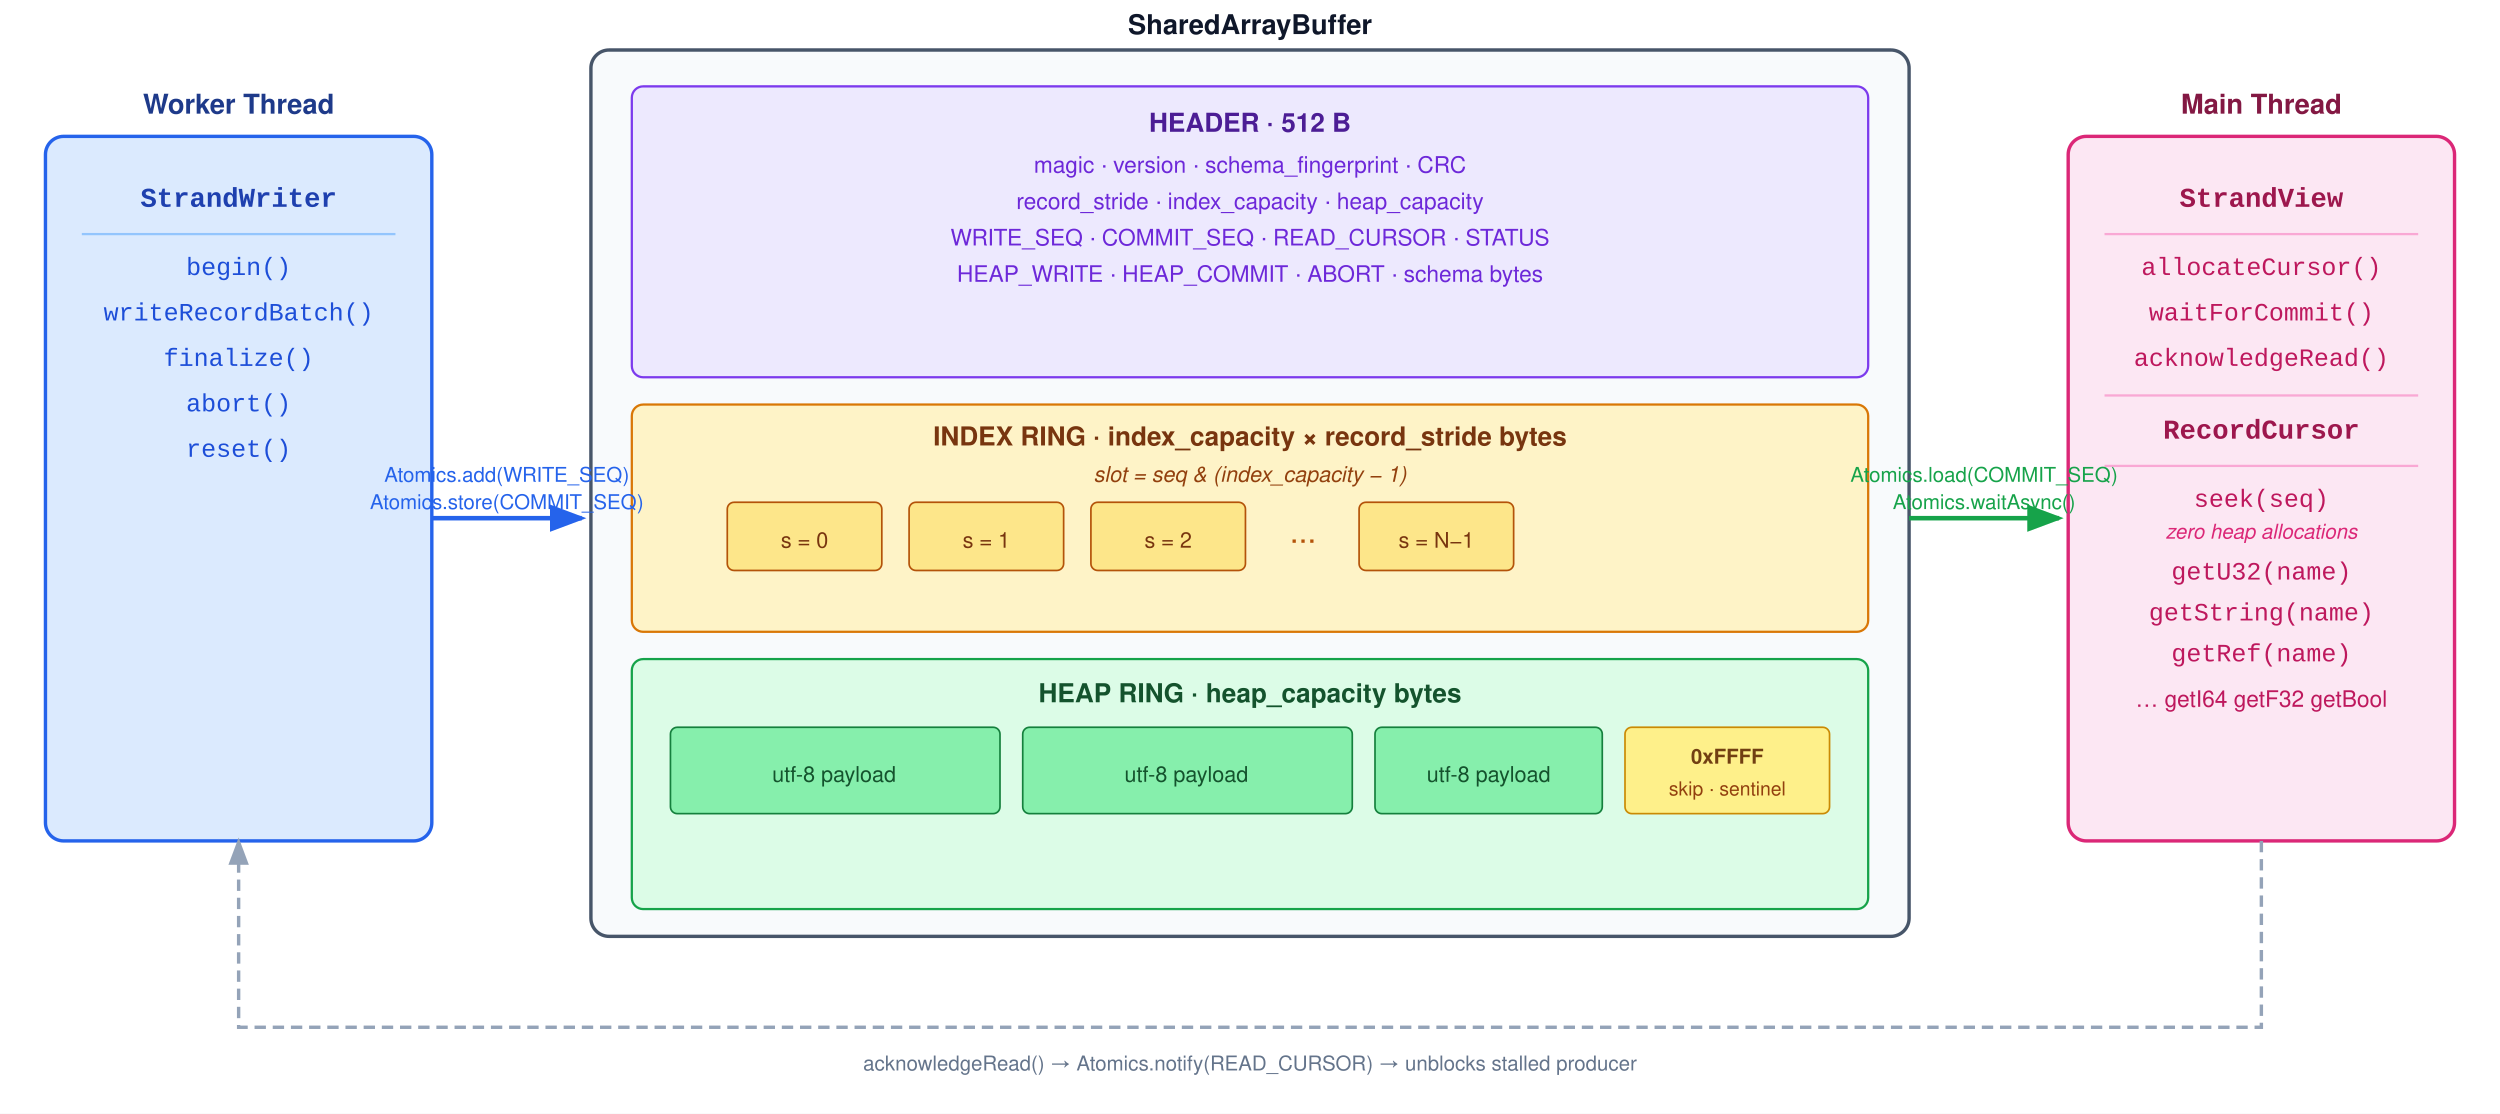
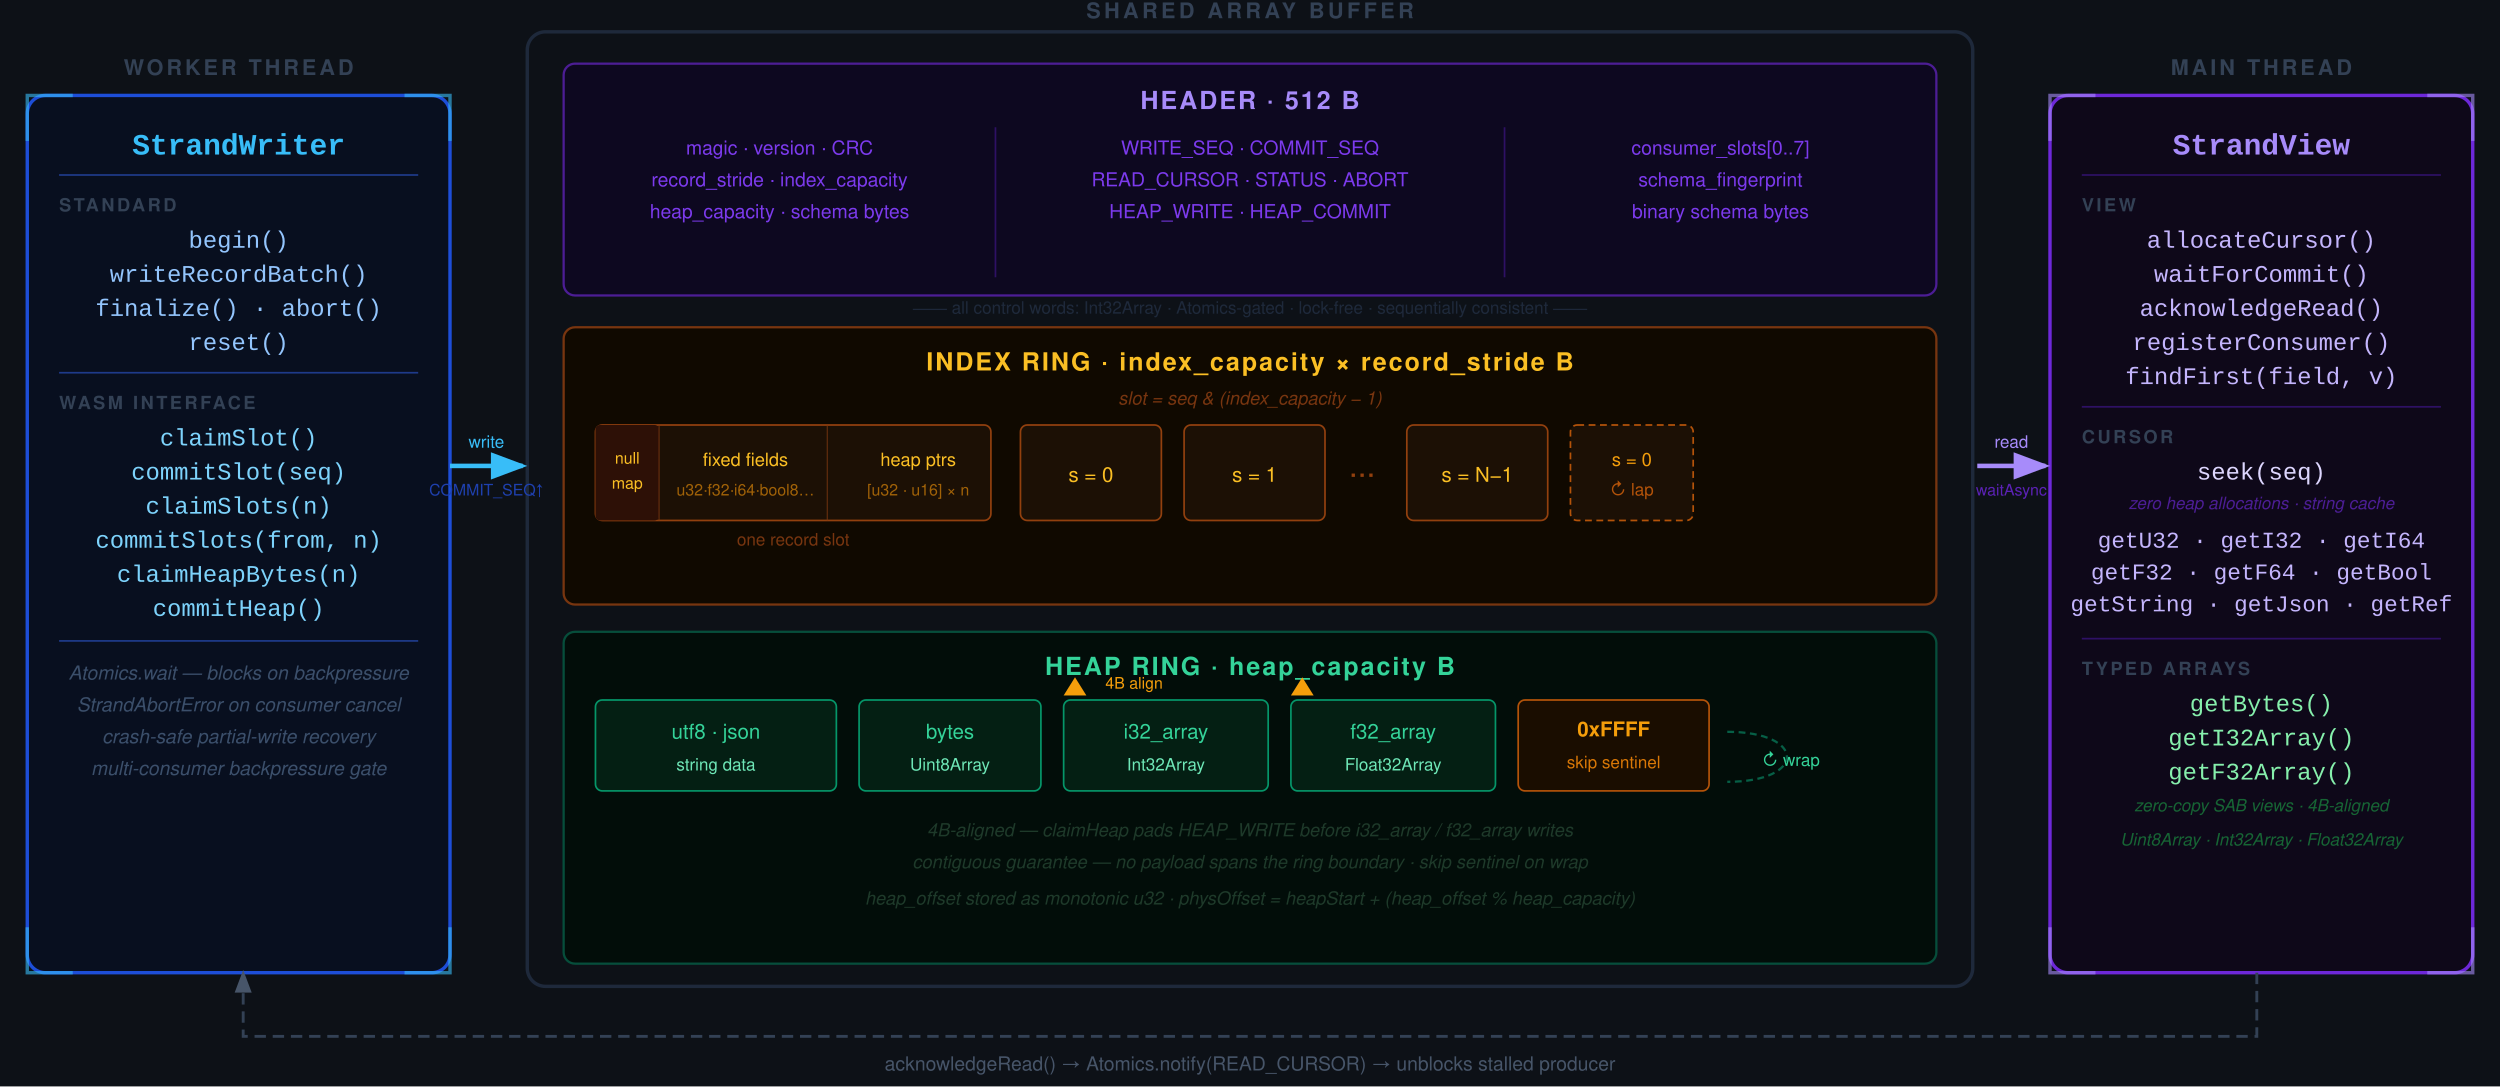
- <svg xmlns="http://www.w3.org/2000/svg" viewBox="0 0 1100 490" font-family="system-ui,-apple-system,BlinkMacSystemFont,'Segoe UI',Helvetica,Arial,sans-serif">
+ <svg xmlns="http://www.w3.org/2000/svg" viewBox="0 0 1100 478" font-family="system-ui,-apple-system,BlinkMacSystemFont,'Segoe UI',Helvetica,Arial,sans-serif">
  <defs>
-     <marker id="ah-blue" markerWidth="8" markerHeight="6" refX="7" refY="3" orient="auto">
-       <polygon points="0 0,8 3,0 6" fill="#2563eb" />
+     <marker id="aw" markerWidth="8" markerHeight="6" refX="7" refY="3" orient="auto">
+       <polygon points="0 0,8 3,0 6" fill="#38bdf8" />
    </marker>
-     <marker id="ah-green" markerWidth="8" markerHeight="6" refX="7" refY="3" orient="auto">
-       <polygon points="0 0,8 3,0 6" fill="#16a34a" />
+     <marker id="ar" markerWidth="8" markerHeight="6" refX="7" refY="3" orient="auto">
+       <polygon points="0 0,8 3,0 6" fill="#a78bfa" />
    </marker>
-     <marker id="ah-gray" markerWidth="8" markerHeight="6" refX="7" refY="3" orient="auto">
-       <polygon points="0 0,8 3,0 6" fill="#94a3b8" />
+     <marker id="ab" markerWidth="8" markerHeight="6" refX="7" refY="3" orient="auto">
+       <polygon points="0 0,8 3,0 6" fill="#475569" />
    </marker>
  </defs>
-   <rect width="1100" height="490" fill="white" />
-   <rect x="20" y="60" width="170" height="310" rx="8" fill="#dbeafe" stroke="#2563eb" stroke-width="1.5" />
-   <text x="105" y="50" text-anchor="middle" font-size="12" font-weight="600" fill="#1e3a8a">Worker Thread</text>
-   <text x="105" y="91" text-anchor="middle" font-size="12" font-weight="700" font-family="'SF Mono','Fira Code','Consolas','Courier New',monospace" fill="#1e40af">StrandWriter</text>
-   <line x1="36" y1="103" x2="174" y2="103" stroke="#93c5fd" stroke-width="1" />
-   <text x="105" y="121" text-anchor="middle" font-size="11" font-family="'SF Mono','Fira Code','Consolas','Courier New',monospace" fill="#1d4ed8">begin()</text>
-   <text x="105" y="141" text-anchor="middle" font-size="11" font-family="'SF Mono','Fira Code','Consolas','Courier New',monospace" fill="#1d4ed8">writeRecordBatch()</text>
-   <text x="105" y="161" text-anchor="middle" font-size="11" font-family="'SF Mono','Fira Code','Consolas','Courier New',monospace" fill="#1d4ed8">finalize()</text>
-   <text x="105" y="181" text-anchor="middle" font-size="11" font-family="'SF Mono','Fira Code','Consolas','Courier New',monospace" fill="#1d4ed8">abort()</text>
-   <text x="105" y="201" text-anchor="middle" font-size="11" font-family="'SF Mono','Fira Code','Consolas','Courier New',monospace" fill="#1d4ed8">reset()</text>
-   <rect x="260" y="22" width="580" height="390" rx="8" fill="#f8fafc" stroke="#475569" stroke-width="1.5" />
-   <text x="550" y="15" text-anchor="middle" font-size="12" font-weight="600" fill="#0f172a">SharedArrayBuffer</text>
-   <rect x="278" y="38" width="544" height="128" rx="5" fill="#ede9fe" stroke="#7c3aed" stroke-width="1" />
-   <text x="550" y="58" text-anchor="middle" font-size="11.5" font-weight="700" fill="#4c1d95">HEADER · 512 B</text>
-   <text x="550" y="76" text-anchor="middle" font-size="10" fill="#6d28d9">magic · version · schema_fingerprint · CRC</text>
-   <text x="550" y="92" text-anchor="middle" font-size="10" fill="#6d28d9">record_stride · index_capacity · heap_capacity</text>
-   <text x="550" y="108" text-anchor="middle" font-size="10" fill="#6d28d9">WRITE_SEQ · COMMIT_SEQ · READ_CURSOR · STATUS</text>
-   <text x="550" y="124" text-anchor="middle" font-size="10" fill="#6d28d9">HEAP_WRITE · HEAP_COMMIT · ABORT · schema bytes</text>
-   <rect x="278" y="178" width="544" height="100" rx="5" fill="#fef3c7" stroke="#d97706" stroke-width="1" />
-   <text x="550" y="196" text-anchor="middle" font-size="11.5" font-weight="700" fill="#78350f">INDEX RING · index_capacity × record_stride bytes</text>
-   <text x="550" y="212" text-anchor="middle" font-size="9.5" font-style="italic" fill="#92400e">slot = seq &amp; (index_capacity − 1)</text>
-   <rect x="320" y="221" width="68" height="30" rx="3" fill="#fde68a" stroke="#b45309" stroke-width="0.75" />
-   <text x="354" y="241" text-anchor="middle" font-size="9.5" fill="#78350f">s = 0</text>
-   <rect x="400" y="221" width="68" height="30" rx="3" fill="#fde68a" stroke="#b45309" stroke-width="0.75" />
-   <text x="434" y="241" text-anchor="middle" font-size="9.5" fill="#78350f">s = 1</text>
-   <rect x="480" y="221" width="68" height="30" rx="3" fill="#fde68a" stroke="#b45309" stroke-width="0.75" />
-   <text x="514" y="241" text-anchor="middle" font-size="9.5" fill="#78350f">s = 2</text>
-   <text x="573" y="242" text-anchor="middle" font-size="14" fill="#b45309">···</text>
-   <rect x="598" y="221" width="68" height="30" rx="3" fill="#fde68a" stroke="#b45309" stroke-width="0.75" />
-   <text x="632" y="241" text-anchor="middle" font-size="9.5" fill="#78350f">s = N−1</text>
-   <rect x="278" y="290" width="544" height="110" rx="5" fill="#dcfce7" stroke="#16a34a" stroke-width="1" />
-   <text x="550" y="309" text-anchor="middle" font-size="11.5" font-weight="700" fill="#14532d">HEAP RING · heap_capacity bytes</text>
-   <rect x="295" y="320" width="145" height="38" rx="3" fill="#86efac" stroke="#15803d" stroke-width="0.75" />
-   <text x="367" y="344" text-anchor="middle" font-size="9.5" fill="#14532d">utf-8 payload</text>
-   <rect x="450" y="320" width="145" height="38" rx="3" fill="#86efac" stroke="#15803d" stroke-width="0.75" />
-   <text x="522" y="344" text-anchor="middle" font-size="9.5" fill="#14532d">utf-8 payload</text>
-   <rect x="605" y="320" width="100" height="38" rx="3" fill="#86efac" stroke="#15803d" stroke-width="0.75" />
-   <text x="655" y="344" text-anchor="middle" font-size="9.5" fill="#14532d">utf-8 payload</text>
-   <rect x="715" y="320" width="90" height="38" rx="3" fill="#fef08a" stroke="#ca8a04" stroke-width="0.75" />
-   <text x="760" y="336" text-anchor="middle" font-size="9" font-weight="600" fill="#713f12">0xFFFF</text>
-   <text x="760" y="350" text-anchor="middle" font-size="8.5" fill="#92400e">skip · sentinel</text>
-   <rect x="910" y="60" width="170" height="310" rx="8" fill="#fce7f3" stroke="#db2777" stroke-width="1.5" />
-   <text x="995" y="50" text-anchor="middle" font-size="12" font-weight="600" fill="#831843">Main Thread</text>
-   <text x="995" y="91" text-anchor="middle" font-size="12" font-weight="700" font-family="'SF Mono','Fira Code','Consolas','Courier New',monospace" fill="#9d174d">StrandView</text>
-   <line x1="926" y1="103" x2="1064" y2="103" stroke="#f9a8d4" stroke-width="1" />
-   <text x="995" y="121" text-anchor="middle" font-size="11" font-family="'SF Mono','Fira Code','Consolas','Courier New',monospace" fill="#be185d">allocateCursor()</text>
-   <text x="995" y="141" text-anchor="middle" font-size="11" font-family="'SF Mono','Fira Code','Consolas','Courier New',monospace" fill="#be185d">waitForCommit()</text>
-   <text x="995" y="161" text-anchor="middle" font-size="11" font-family="'SF Mono','Fira Code','Consolas','Courier New',monospace" fill="#be185d">acknowledgeRead()</text>
-   <line x1="926" y1="174" x2="1064" y2="174" stroke="#f9a8d4" stroke-width="1" />
-   <text x="995" y="193" text-anchor="middle" font-size="12" font-weight="700" font-family="'SF Mono','Fira Code','Consolas','Courier New',monospace" fill="#9d174d">RecordCursor</text>
-   <line x1="926" y1="205" x2="1064" y2="205" stroke="#f9a8d4" stroke-width="1" />
-   <text x="995" y="223" text-anchor="middle" font-size="11" font-family="'SF Mono','Fira Code','Consolas','Courier New',monospace" fill="#be185d">seek(seq)</text>
-   <text x="995" y="237" text-anchor="middle" font-size="9" font-style="italic" fill="#db2777">zero heap allocations</text>
-   <text x="995" y="255" text-anchor="middle" font-size="11" font-family="'SF Mono','Fira Code','Consolas','Courier New',monospace" fill="#be185d">getU32(name)</text>
-   <text x="995" y="273" text-anchor="middle" font-size="11" font-family="'SF Mono','Fira Code','Consolas','Courier New',monospace" fill="#be185d">getString(name)</text>
-   <text x="995" y="291" text-anchor="middle" font-size="11" font-family="'SF Mono','Fira Code','Consolas','Courier New',monospace" fill="#be185d">getRef(name)</text>
-   <text x="995" y="311" text-anchor="middle" font-size="10" fill="#be185d">… getI64  getF32  getBool</text>
-   <line x1="190" y1="228" x2="256" y2="228" stroke="#2563eb" stroke-width="2" marker-end="url(#ah-blue)" />
-   <text x="223" y="212" text-anchor="middle" font-size="9" fill="#2563eb">Atomics.add(WRITE_SEQ)</text>
-   <text x="223" y="224" text-anchor="middle" font-size="9" fill="#2563eb">Atomics.store(COMMIT_SEQ)</text>
-   <line x1="840" y1="228" x2="906" y2="228" stroke="#16a34a" stroke-width="2" marker-end="url(#ah-green)" />
-   <text x="873" y="212" text-anchor="middle" font-size="9" fill="#16a34a">Atomics.load(COMMIT_SEQ)</text>
-   <text x="873" y="224" text-anchor="middle" font-size="9" fill="#16a34a">Atomics.waitAsync()</text>
-   <path d="M 995 370 L 995 452 L 105 452 L 105 370" fill="none" stroke="#94a3b8" stroke-width="1.5" stroke-dasharray="5,3" marker-end="url(#ah-gray)" />
-   <text x="550" y="471" text-anchor="middle" font-size="9" fill="#64748b">
+   <rect width="1100" height="478" fill="#0d1117" />
+   <rect x="12" y="42" width="186" height="386" rx="8" fill="#080f1f" stroke="#1d4ed8" stroke-width="1.5" />
+   <polyline points="12,62 12,42 32,42" fill="none" stroke="#38bdf8" stroke-width="1.5" opacity="0.6" />
+   <polyline points="178,42 198,42 198,62" fill="none" stroke="#38bdf8" stroke-width="1.5" opacity="0.6" />
+   <polyline points="12,408 12,428 32,428" fill="none" stroke="#38bdf8" stroke-width="1.5" opacity="0.6" />
+   <polyline points="178,428 198,428 198,408" fill="none" stroke="#38bdf8" stroke-width="1.5" opacity="0.6" />
+   <text x="105" y="33" text-anchor="middle" font-size="9.5" font-weight="700" letter-spacing="0.14em" fill="#334155">WORKER THREAD</text>
+   <text x="105" y="68" text-anchor="middle" font-size="13" font-weight="700" font-family="'SF Mono','Fira Code','Consolas','Courier New',monospace" fill="#38bdf8">StrandWriter</text>
+   <line x1="26" y1="77" x2="184" y2="77" stroke="#1e3a8a" stroke-width="0.75" />
+   <text x="26" y="93" font-size="8" font-weight="700" letter-spacing="0.14em" fill="#334155">STANDARD</text>
+   <text x="105" y="109" text-anchor="middle" font-size="10.5" font-family="'SF Mono','Fira Code','Consolas','Courier New',monospace" fill="#93c5fd">begin()</text>
+   <text x="105" y="124" text-anchor="middle" font-size="10.5" font-family="'SF Mono','Fira Code','Consolas','Courier New',monospace" fill="#93c5fd">writeRecordBatch()</text>
+   <text x="105" y="139" text-anchor="middle" font-size="10.5" font-family="'SF Mono','Fira Code','Consolas','Courier New',monospace" fill="#93c5fd">finalize()  ·  abort()</text>
+   <text x="105" y="154" text-anchor="middle" font-size="10.5" font-family="'SF Mono','Fira Code','Consolas','Courier New',monospace" fill="#93c5fd">reset()</text>
+   <line x1="26" y1="164" x2="184" y2="164" stroke="#1e3a8a" stroke-width="0.75" />
+   <text x="26" y="180" font-size="8" font-weight="700" letter-spacing="0.14em" fill="#334155">WASM INTERFACE</text>
+   <text x="105" y="196" text-anchor="middle" font-size="10.5" font-family="'SF Mono','Fira Code','Consolas','Courier New',monospace" fill="#7dd3fc">claimSlot()</text>
+   <text x="105" y="211" text-anchor="middle" font-size="10.5" font-family="'SF Mono','Fira Code','Consolas','Courier New',monospace" fill="#7dd3fc">commitSlot(seq)</text>
+   <text x="105" y="226" text-anchor="middle" font-size="10.5" font-family="'SF Mono','Fira Code','Consolas','Courier New',monospace" fill="#7dd3fc">claimSlots(n)</text>
+   <text x="105" y="241" text-anchor="middle" font-size="10.5" font-family="'SF Mono','Fira Code','Consolas','Courier New',monospace" fill="#7dd3fc">commitSlots(from, n)</text>
+   <text x="105" y="256" text-anchor="middle" font-size="10.5" font-family="'SF Mono','Fira Code','Consolas','Courier New',monospace" fill="#7dd3fc">claimHeapBytes(n)</text>
+   <text x="105" y="271" text-anchor="middle" font-size="10.5" font-family="'SF Mono','Fira Code','Consolas','Courier New',monospace" fill="#7dd3fc">commitHeap()</text>
+   <line x1="26" y1="282" x2="184" y2="282" stroke="#1e3a8a" stroke-width="0.75" />
+   <text x="105" y="299" text-anchor="middle" font-size="8.5" font-style="italic" fill="#3b4f6b">Atomics.wait — blocks on backpressure</text>
+   <text x="105" y="313" text-anchor="middle" font-size="8.5" font-style="italic" fill="#3b4f6b">StrandAbortError on consumer cancel</text>
+   <text x="105" y="327" text-anchor="middle" font-size="8.5" font-style="italic" fill="#3b4f6b">crash-safe partial-write recovery</text>
+   <text x="105" y="341" text-anchor="middle" font-size="8.5" font-style="italic" fill="#3b4f6b">multi-consumer backpressure gate</text>
+   <rect x="232" y="14" width="636" height="420" rx="8" fill="#0d1117" stroke="#1e293b" stroke-width="1.5" />
+   <text x="550" y="8" text-anchor="middle" font-size="9.5" font-weight="700" letter-spacing="0.16em" fill="#334155">SHARED ARRAY BUFFER</text>
+   <rect x="248" y="28" width="604" height="102" rx="5" fill="#0d0820" stroke="#4c1d95" stroke-width="1" />
+   <text x="550" y="48" text-anchor="middle" font-size="11" font-weight="700" letter-spacing="0.08em" fill="#a78bfa">HEADER  ·  512 B</text>
+   <line x1="438" y1="56" x2="438" y2="122" stroke="#2e1065" stroke-width="0.75" />
+   <line x1="662" y1="56" x2="662" y2="122" stroke="#2e1065" stroke-width="0.75" />
+   <text x="343" y="68" text-anchor="middle" font-size="8.5" fill="#7c3aed">magic · version · CRC</text>
+   <text x="343" y="82" text-anchor="middle" font-size="8.5" fill="#7c3aed">record_stride · index_capacity</text>
+   <text x="343" y="96" text-anchor="middle" font-size="8.5" fill="#7c3aed">heap_capacity · schema bytes</text>
+   <text x="550" y="68" text-anchor="middle" font-size="8.5" fill="#7c3aed">WRITE_SEQ · COMMIT_SEQ</text>
+   <text x="550" y="82" text-anchor="middle" font-size="8.5" fill="#7c3aed">READ_CURSOR · STATUS · ABORT</text>
+   <text x="550" y="96" text-anchor="middle" font-size="8.5" fill="#7c3aed">HEAP_WRITE · HEAP_COMMIT</text>
+   <text x="757" y="68" text-anchor="middle" font-size="8.5" fill="#7c3aed">consumer_slots[0..7]</text>
+   <text x="757" y="82" text-anchor="middle" font-size="8.5" fill="#7c3aed">schema_fingerprint</text>
+   <text x="757" y="96" text-anchor="middle" font-size="8.5" fill="#7c3aed">binary schema bytes</text>
+   <text x="550" y="138" text-anchor="middle" font-size="7.5" fill="#1e293b">
+     ── all control words: Int32Array · Atomics-gated · lock-free · sequentially consistent ──
+   </text>
+   <rect x="248" y="144" width="604" height="122" rx="5" fill="#100900" stroke="#78350f" stroke-width="1" />
+   <text x="550" y="163" text-anchor="middle" font-size="11" font-weight="700" letter-spacing="0.08em" fill="#fbbf24">INDEX RING  ·  index_capacity × record_stride B</text>
+   <text x="550" y="178" text-anchor="middle" font-size="8" font-style="italic" fill="#78350f">slot = seq &amp; (index_capacity − 1)</text>
+   <rect x="262" y="187" width="174" height="42" rx="3" fill="#1c1005" stroke="#92400e" stroke-width="0.75" />
+   <rect x="262" y="187" width="28" height="42" rx="2" fill="#2d1006" />
+   <text x="276" y="204" text-anchor="middle" font-size="7" fill="#fbbf24">null</text>
+   <text x="276" y="215" text-anchor="middle" font-size="7" fill="#fbbf24">map</text>
+   <line x1="290" y1="187" x2="290" y2="229" stroke="#78350f" stroke-width="0.5" opacity="0.8" />
+   <text x="328" y="205" text-anchor="middle" font-size="8" fill="#fbbf24">fixed fields</text>
+   <text x="328" y="218" text-anchor="middle" font-size="7" fill="#a16207">u32·f32·i64·bool8…</text>
+   <line x1="364" y1="187" x2="364" y2="229" stroke="#78350f" stroke-width="0.5" opacity="0.8" />
+   <text x="404" y="205" text-anchor="middle" font-size="8" fill="#fbbf24">heap ptrs</text>
+   <text x="404" y="218" text-anchor="middle" font-size="7" fill="#a16207">[u32 · u16] × n</text>
+   <text x="349" y="240" text-anchor="middle" font-size="7.5" fill="#78350f">one record slot</text>
+   <rect x="449" y="187" width="62" height="42" rx="3" fill="#1c1005" stroke="#92400e" stroke-width="0.75" />
+   <text x="480" y="212" text-anchor="middle" font-size="9" fill="#fbbf24">s = 0</text>
+   <rect x="521" y="187" width="62" height="42" rx="3" fill="#1c1005" stroke="#92400e" stroke-width="0.75" />
+   <text x="552" y="212" text-anchor="middle" font-size="9" fill="#fbbf24">s = 1</text>
+   <text x="599" y="213" text-anchor="middle" font-size="14" fill="#92400e">···</text>
+   <rect x="619" y="187" width="62" height="42" rx="3" fill="#1c1005" stroke="#92400e" stroke-width="0.75" />
+   <text x="650" y="212" text-anchor="middle" font-size="9" fill="#fbbf24">s = N−1</text>
+   <rect x="691" y="187" width="54" height="42" rx="3" fill="#1c1005" stroke="#b45309" stroke-width="0.75" stroke-dasharray="3,2" />
+   <text x="718" y="205" text-anchor="middle" font-size="8" fill="#f59e0b">s = 0</text>
+   <text x="718" y="218" text-anchor="middle" font-size="7.5" fill="#b45309">↻ lap</text>
+   <rect x="248" y="278" width="604" height="146" rx="5" fill="#020d09" stroke="#064e3b" stroke-width="1" />
+   <text x="550" y="297" text-anchor="middle" font-size="11" font-weight="700" letter-spacing="0.08em" fill="#34d399">HEAP RING  ·  heap_capacity B</text>
+   <rect x="262" y="308" width="106" height="40" rx="3" fill="#041f13" stroke="#059669" stroke-width="0.75" />
+   <text x="315" y="325" text-anchor="middle" font-size="9" fill="#34d399">utf8 · json</text>
+   <text x="315" y="339" text-anchor="middle" font-size="7.5" fill="#6ee7b7">string data</text>
+   <rect x="378" y="308" width="80" height="40" rx="3" fill="#041f13" stroke="#059669" stroke-width="0.75" />
+   <text x="418" y="325" text-anchor="middle" font-size="9" fill="#34d399">bytes</text>
+   <text x="418" y="339" text-anchor="middle" font-size="7.5" fill="#6ee7b7">Uint8Array</text>
+   <polygon points="468,306  473,298  478,306" fill="#f59e0b" />
+   <text x="499" y="303" text-anchor="middle" font-size="7" fill="#f59e0b">4B align</text>
+   <rect x="468" y="308" width="90" height="40" rx="3" fill="#041f13" stroke="#059669" stroke-width="0.75" />
+   <text x="513" y="325" text-anchor="middle" font-size="9" fill="#34d399">i32_array</text>
+   <text x="513" y="339" text-anchor="middle" font-size="7.5" fill="#6ee7b7">Int32Array</text>
+   <polygon points="568,306  573,298  578,306" fill="#f59e0b" />
+   <rect x="568" y="308" width="90" height="40" rx="3" fill="#041f13" stroke="#059669" stroke-width="0.75" />
+   <text x="613" y="325" text-anchor="middle" font-size="9" fill="#34d399">f32_array</text>
+   <text x="613" y="339" text-anchor="middle" font-size="7.5" fill="#6ee7b7">Float32Array</text>
+   <rect x="668" y="308" width="84" height="40" rx="3" fill="#1a0d00" stroke="#b45309" stroke-width="0.75" />
+   <text x="710" y="324" text-anchor="middle" font-size="9" font-weight="600" fill="#f59e0b">0xFFFF</text>
+   <text x="710" y="338" text-anchor="middle" font-size="7.5" fill="#d97706">skip sentinel</text>
+   <path d="M 760 322 C 795 322, 795 344, 760 344" fill="none" stroke="#065f46" stroke-width="1" stroke-dasharray="3,2" />
+   <text x="788" y="337" font-size="7.5" fill="#34d399" text-anchor="middle">↻ wrap</text>
+   <text x="550" y="368" text-anchor="middle" font-size="8" font-style="italic" fill="#1e3a2a">
+     4B-aligned — claimHeap pads HEAP_WRITE before i32_array / f32_array writes
+   </text>
+   <text x="550" y="382" text-anchor="middle" font-size="8" font-style="italic" fill="#1e3a2a">
+     contiguous guarantee — no payload spans the ring boundary · skip sentinel on wrap
+   </text>
+   <text x="550" y="398" text-anchor="middle" font-size="8" font-style="italic" fill="#1e3a2a">
+     heap_offset stored as monotonic u32 · physOffset = heapStart + (heap_offset % heap_capacity)
+   </text>
+   <rect x="902" y="42" width="186" height="386" rx="8" fill="#0e0819" stroke="#6d28d9" stroke-width="1.5" />
+   <polyline points="902,62 902,42 922,42" fill="none" stroke="#a78bfa" stroke-width="1.5" opacity="0.6" />
+   <polyline points="1068,42 1088,42 1088,62" fill="none" stroke="#a78bfa" stroke-width="1.5" opacity="0.6" />
+   <polyline points="902,408 902,428 922,428" fill="none" stroke="#a78bfa" stroke-width="1.5" opacity="0.6" />
+   <polyline points="1068,428 1088,428 1088,408" fill="none" stroke="#a78bfa" stroke-width="1.5" opacity="0.6" />
+   <text x="995" y="33" text-anchor="middle" font-size="9.5" font-weight="700" letter-spacing="0.14em" fill="#334155">MAIN THREAD</text>
+   <text x="995" y="68" text-anchor="middle" font-size="13" font-weight="700" font-family="'SF Mono','Fira Code','Consolas','Courier New',monospace" fill="#a78bfa">StrandView</text>
+   <line x1="916" y1="77" x2="1074" y2="77" stroke="#2e1065" stroke-width="0.75" />
+   <text x="916" y="93" font-size="8" font-weight="700" letter-spacing="0.14em" fill="#334155">VIEW</text>
+   <text x="995" y="109" text-anchor="middle" font-size="10.5" font-family="'SF Mono','Fira Code','Consolas','Courier New',monospace" fill="#c4b5fd">allocateCursor()</text>
+   <text x="995" y="124" text-anchor="middle" font-size="10.5" font-family="'SF Mono','Fira Code','Consolas','Courier New',monospace" fill="#c4b5fd">waitForCommit()</text>
+   <text x="995" y="139" text-anchor="middle" font-size="10.5" font-family="'SF Mono','Fira Code','Consolas','Courier New',monospace" fill="#c4b5fd">acknowledgeRead()</text>
+   <text x="995" y="154" text-anchor="middle" font-size="10.5" font-family="'SF Mono','Fira Code','Consolas','Courier New',monospace" fill="#c4b5fd">registerConsumer()</text>
+   <text x="995" y="169" text-anchor="middle" font-size="10.5" font-family="'SF Mono','Fira Code','Consolas','Courier New',monospace" fill="#c4b5fd">findFirst(field, v)</text>
+   <line x1="916" y1="179" x2="1074" y2="179" stroke="#2e1065" stroke-width="0.75" />
+   <text x="916" y="195" font-size="8" font-weight="700" letter-spacing="0.14em" fill="#334155">CURSOR</text>
+   <text x="995" y="211" text-anchor="middle" font-size="10.5" font-family="'SF Mono','Fira Code','Consolas','Courier New',monospace" fill="#ddd6fe">seek(seq)</text>
+   <text x="995" y="224" text-anchor="middle" font-size="7.5" font-style="italic" fill="#4c1d95">zero heap allocations · string cache</text>
+   <text x="995" y="241" text-anchor="middle" font-size="10" font-family="'SF Mono','Fira Code','Consolas','Courier New',monospace" fill="#c4b5fd">getU32 · getI32 · getI64</text>
+   <text x="995" y="255" text-anchor="middle" font-size="10" font-family="'SF Mono','Fira Code','Consolas','Courier New',monospace" fill="#c4b5fd">getF32 · getF64 · getBool</text>
+   <text x="995" y="269" text-anchor="middle" font-size="10" font-family="'SF Mono','Fira Code','Consolas','Courier New',monospace" fill="#c4b5fd">getString · getJson · getRef</text>
+   <line x1="916" y1="281" x2="1074" y2="281" stroke="#2e1065" stroke-width="0.75" />
+   <text x="916" y="297" font-size="8" font-weight="700" letter-spacing="0.14em" fill="#334155">TYPED ARRAYS</text>
+   <text x="995" y="313" text-anchor="middle" font-size="10.5" font-family="'SF Mono','Fira Code','Consolas','Courier New',monospace" fill="#86efac">getBytes()</text>
+   <text x="995" y="328" text-anchor="middle" font-size="10.5" font-family="'SF Mono','Fira Code','Consolas','Courier New',monospace" fill="#86efac">getI32Array()</text>
+   <text x="995" y="343" text-anchor="middle" font-size="10.5" font-family="'SF Mono','Fira Code','Consolas','Courier New',monospace" fill="#86efac">getF32Array()</text>
+   <text x="995" y="357" text-anchor="middle" font-size="7.5" font-style="italic" fill="#166534">zero-copy SAB views · 4B-aligned</text>
+   <text x="995" y="372" text-anchor="middle" font-size="7.5" font-style="italic" fill="#166534">Uint8Array · Int32Array · Float32Array</text>
+   <line x1="198" y1="205" x2="230" y2="205" stroke="#38bdf8" stroke-width="2" marker-end="url(#aw)" />
+   <text x="214" y="197" text-anchor="middle" font-size="7.5" fill="#38bdf8">write</text>
+   <text x="214" y="218" text-anchor="middle" font-size="7" fill="#1e40af">COMMIT_SEQ↑</text>
+   <line x1="870" y1="205" x2="900" y2="205" stroke="#a78bfa" stroke-width="2" marker-end="url(#ar)" />
+   <text x="885" y="197" text-anchor="middle" font-size="7.5" fill="#a78bfa">read</text>
+   <text x="885" y="218" text-anchor="middle" font-size="7" fill="#5b21b6">waitAsync</text>
+   <path d="M 993 428 L 993 456 L 107 456 L 107 428" fill="none" stroke="#334155" stroke-width="1.25" stroke-dasharray="5,3" marker-end="url(#ab)" />
+   <text x="550" y="471" text-anchor="middle" font-size="8.5" fill="#475569">
    acknowledgeRead()  →  Atomics.notify(READ_CURSOR)  →  unblocks stalled producer
  </text>
</svg>
